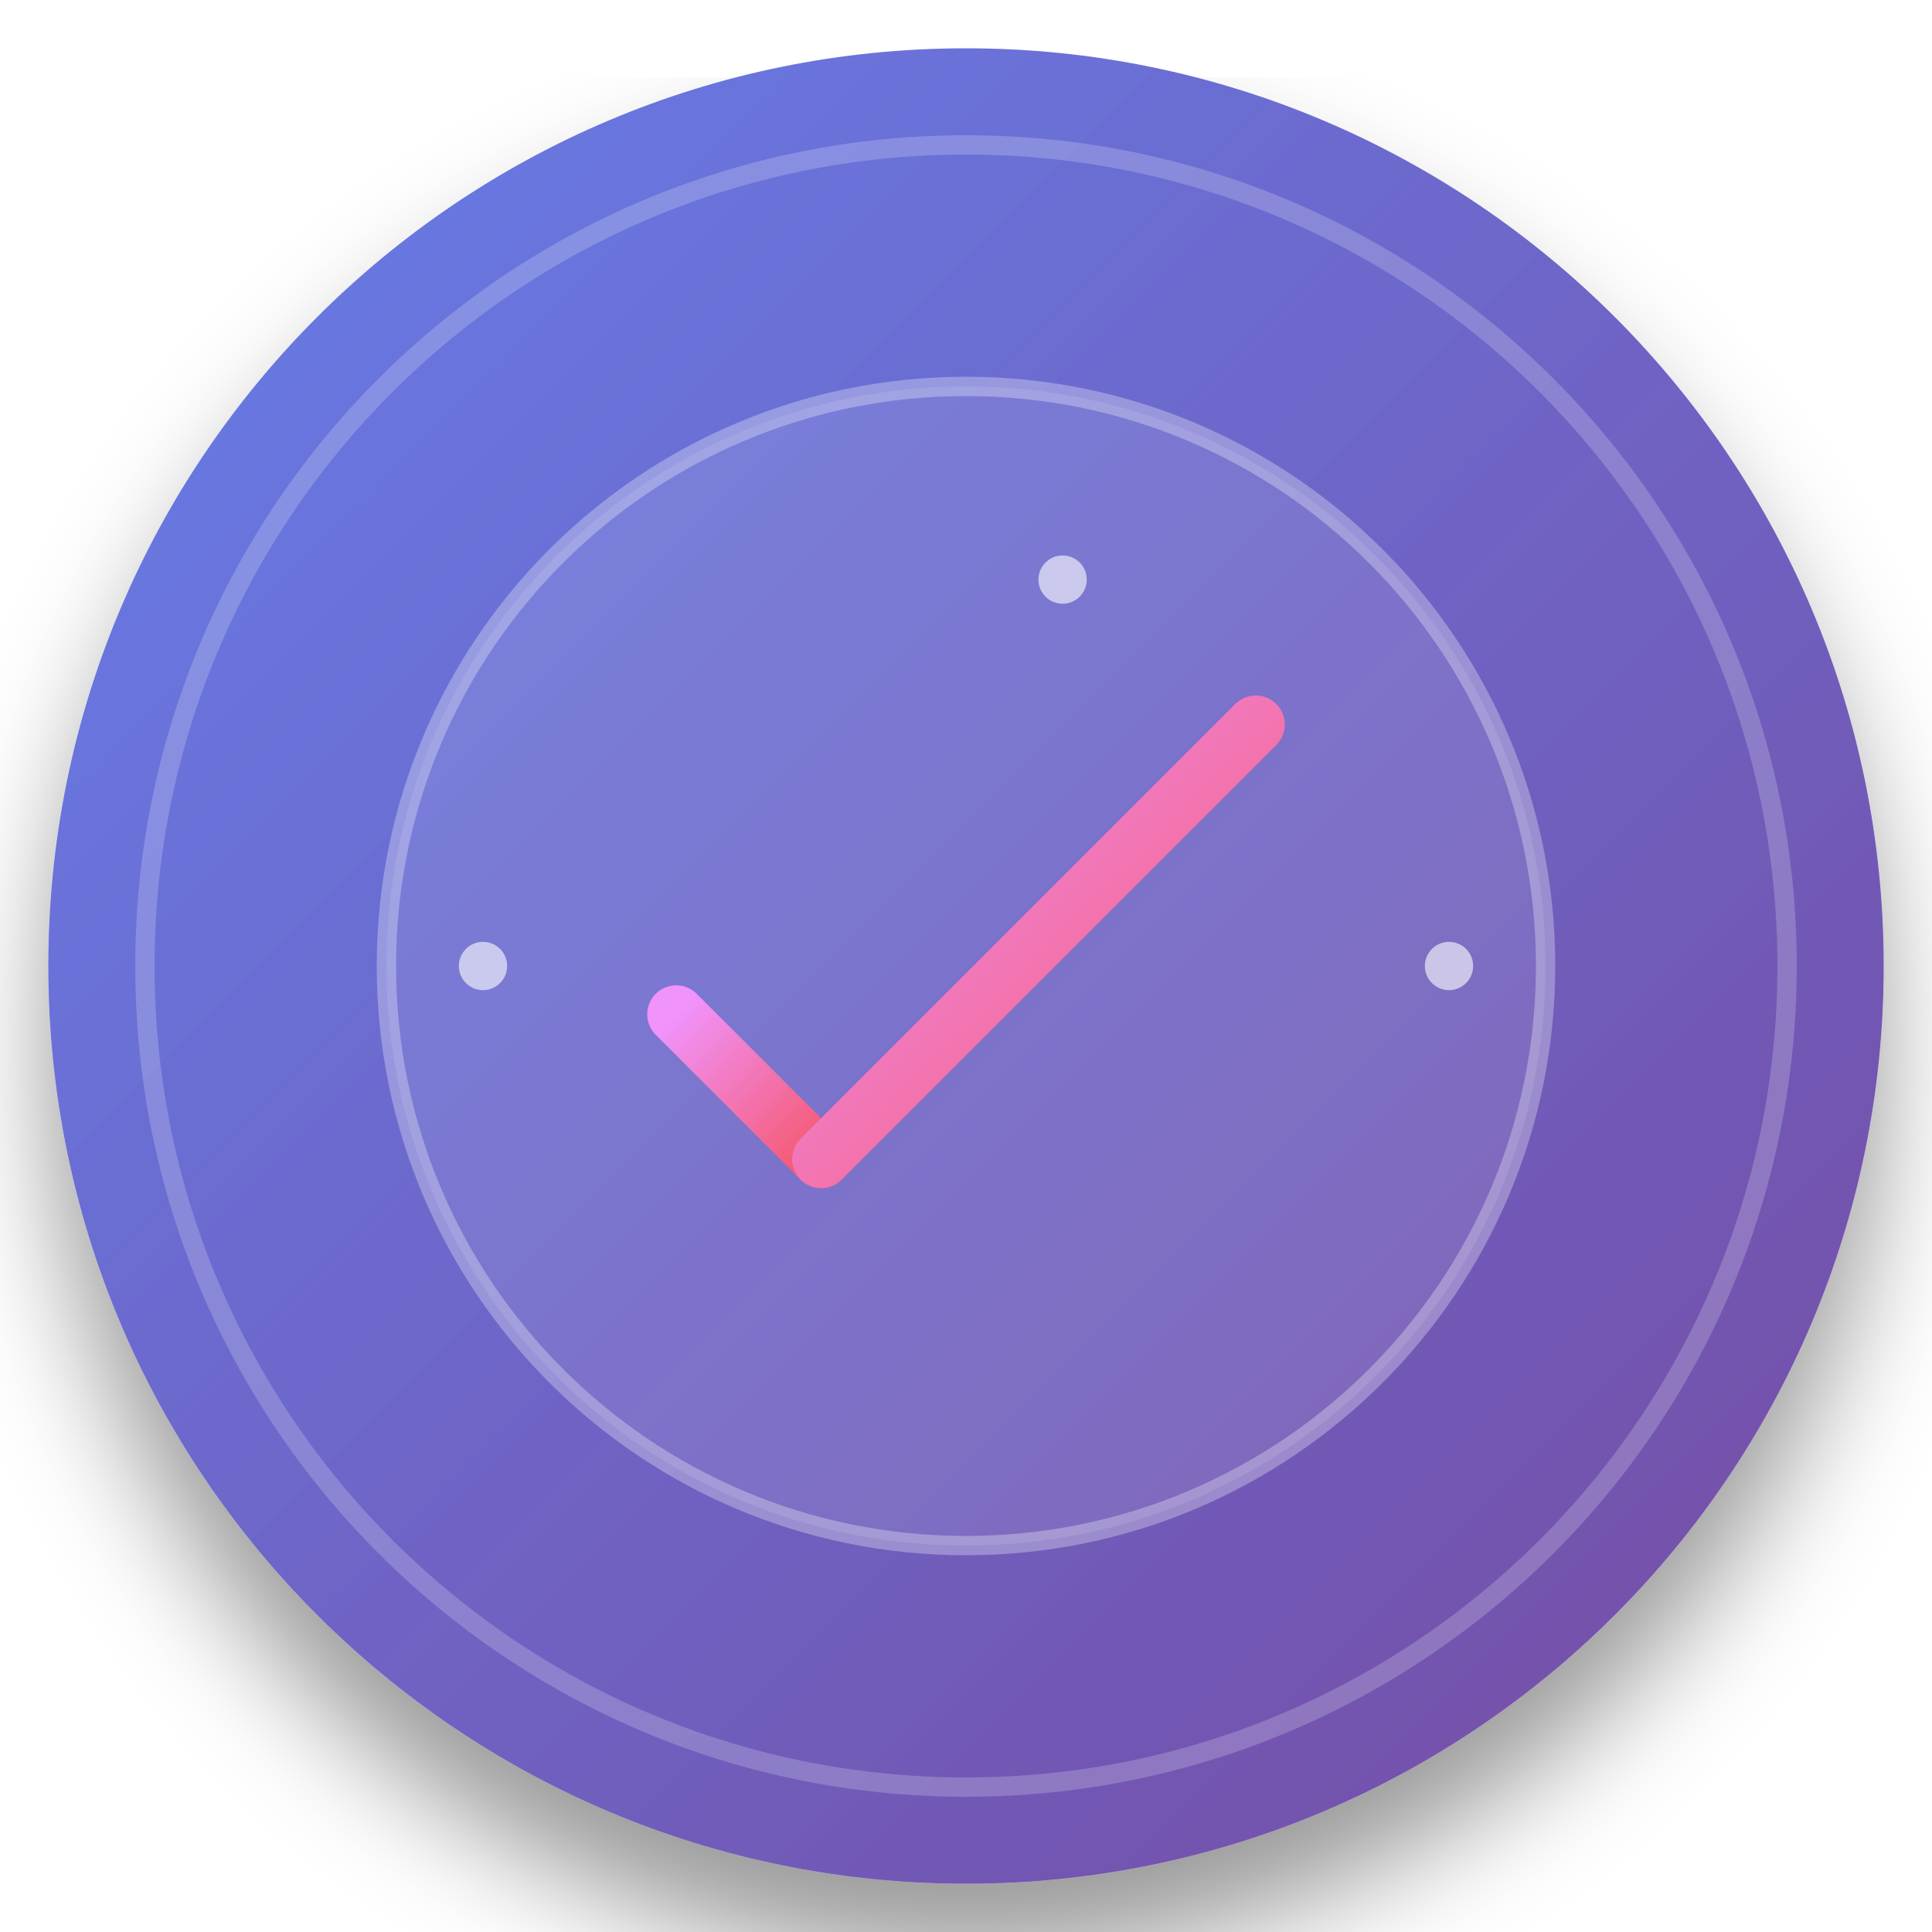
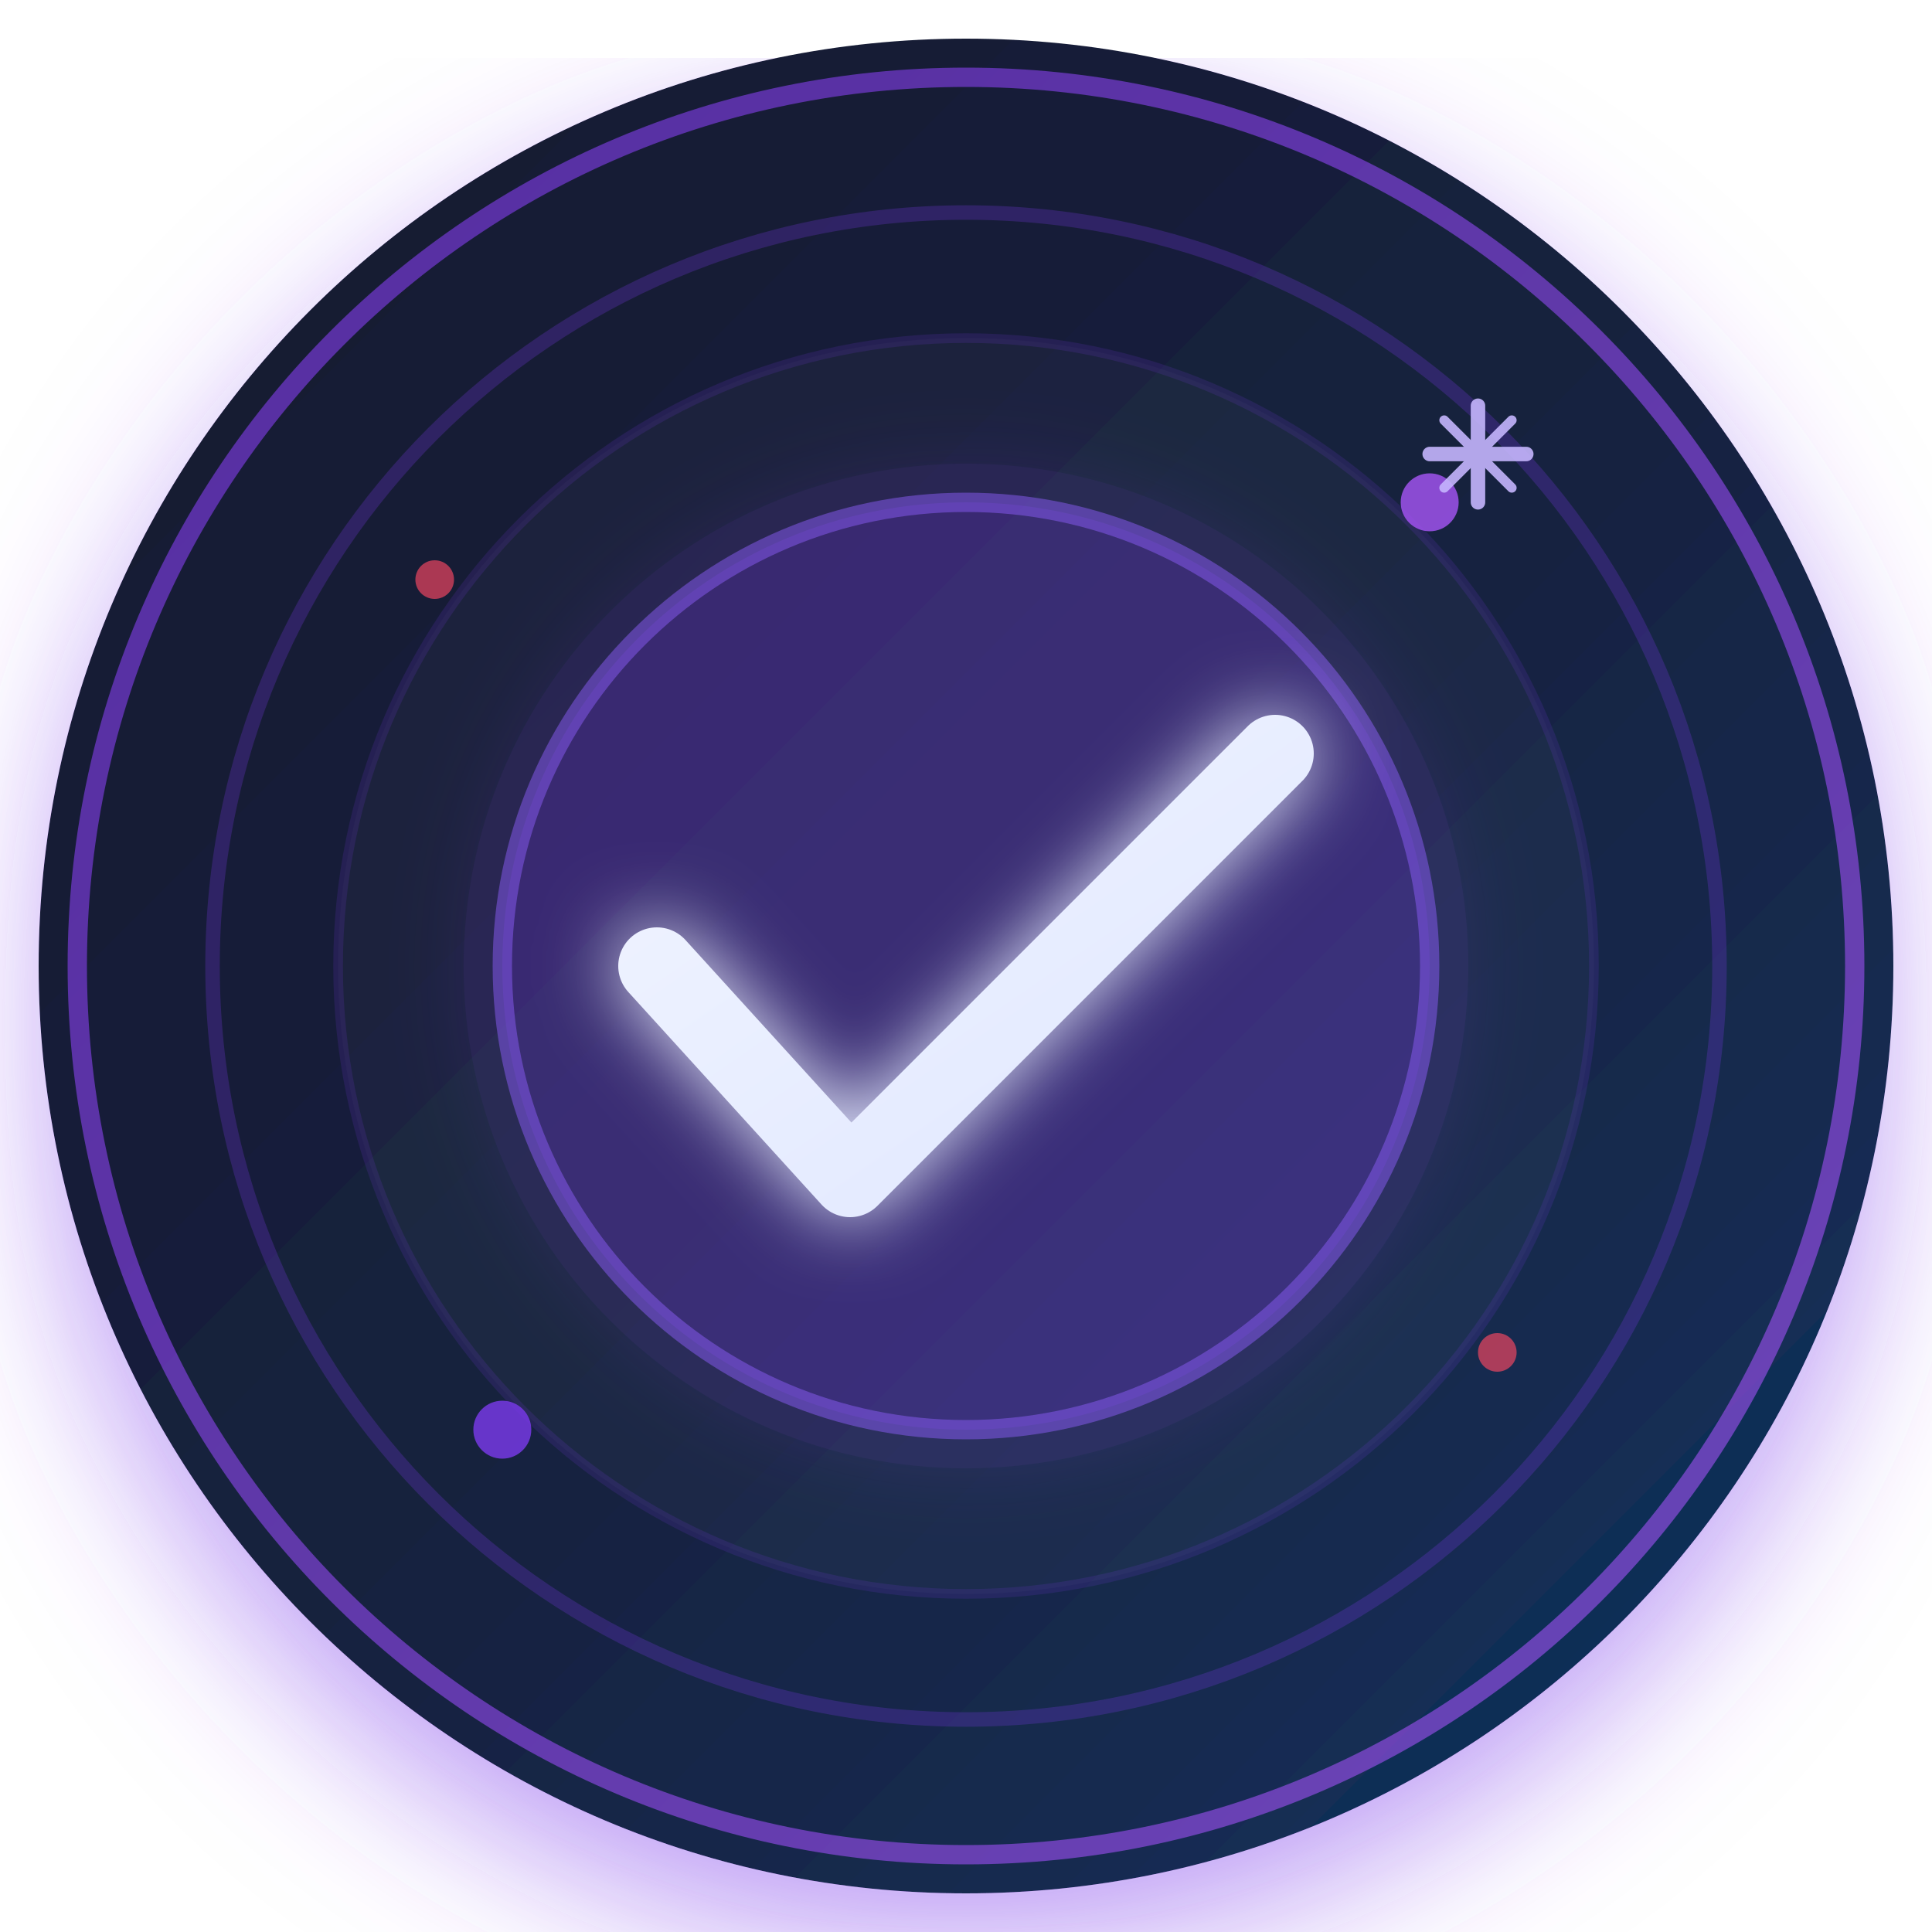
<svg xmlns="http://www.w3.org/2000/svg" viewBox="0 0 200 200">
  <defs>
-     <linearGradient id="appGradient" x1="0%" y1="0%" x2="100%" y2="100%">
-       <stop offset="0%" style="stop-color:#667eea;stop-opacity:1" />
-       <stop offset="100%" style="stop-color:#764ba2;stop-opacity:1" />
+     <linearGradient id="bgGrad" x1="0%" y1="0%" x2="100%" y2="100%">
+       <stop offset="0%" style="stop-color:#1a1a2e;stop-opacity:1" />
+       <stop offset="50%" style="stop-color:#16213e;stop-opacity:1" />
+       <stop offset="100%" style="stop-color:#0f3460;stop-opacity:1" />
    </linearGradient>
-     <linearGradient id="accentGradient" x1="0%" y1="0%" x2="100%" y2="100%">
-       <stop offset="0%" style="stop-color:#f093fb;stop-opacity:1" />
-       <stop offset="100%" style="stop-color:#f5576c;stop-opacity:1" />
+     <linearGradient id="accentGrad" x1="0%" y1="0%" x2="100%" y2="100%">
+       <stop offset="0%" style="stop-color:#e94560;stop-opacity:1" />
+       <stop offset="100%" style="stop-color:#c31432;stop-opacity:1" />
    </linearGradient>
-     <filter id="appShadow" x="-50%" y="-50%" width="200%" height="200%">
-       <feDropShadow dx="0" dy="8" stdDeviation="6" flood-opacity="0.4" />
+     <linearGradient id="glowGrad" x1="0%" y1="0%" x2="100%" y2="100%">
+       <stop offset="0%" style="stop-color:#7c3aed;stop-opacity:1" />
+       <stop offset="100%" style="stop-color:#a855f7;stop-opacity:1" />
+     </linearGradient>
+     <linearGradient id="checkGrad" x1="0%" y1="0%" x2="100%" y2="100%">
+       <stop offset="0%" style="stop-color:#f0f4ff;stop-opacity:1" />
+       <stop offset="100%" style="stop-color:#e0e7ff;stop-opacity:1" />
+     </linearGradient>
+     <filter id="glow" x="-30%" y="-30%" width="160%" height="160%">
+       <feGaussianBlur stdDeviation="4" result="coloredBlur" />
+       <feMerge>
+         <feMergeNode in="coloredBlur" />
+         <feMergeNode in="SourceGraphic" />
+       </feMerge>
+     </filter>
+     <filter id="shadow" x="-20%" y="-20%" width="140%" height="140%">
+       <feDropShadow dx="0" dy="6" stdDeviation="8" flood-color="#7c3aed" flood-opacity="0.5" />
    </filter>
  </defs>
-   <circle cx="100" cy="100" r="95" fill="url(#appGradient)" filter="url(#appShadow)" />
-   <circle cx="100" cy="100" r="85" fill="none" stroke="rgba(255,255,255,0.2)" stroke-width="2" />
-   <circle cx="100" cy="100" r="60" fill="rgba(255,255,255,0.1)" stroke="rgba(255,255,255,0.3)" stroke-width="2" />
-   <g fill="none" stroke="url(#accentGradient)" stroke-width="6" stroke-linecap="round" stroke-linejoin="round">
-     <path d="M 70 105 L 85 120" />
-     <path d="M 85 120 L 130 75" />
+   <circle cx="100" cy="100" r="96" fill="url(#bgGrad)" filter="url(#shadow)" />
+   <circle cx="100" cy="100" r="92" fill="none" stroke="url(#glowGrad)" stroke-width="2" opacity="0.6" />
+   <circle cx="100" cy="100" r="78" fill="none" stroke="rgba(124,58,237,0.25)" stroke-width="1.5" />
+   <circle cx="100" cy="100" r="65" fill="rgba(255,255,255,0.03)" stroke="rgba(124,58,237,0.15)" stroke-width="1" />
+   <circle cx="100" cy="100" r="52" fill="url(#glowGrad)" opacity="0.12" filter="url(#glow)" />
+   <circle cx="100" cy="100" r="48" fill="rgba(124,58,237,0.2)" stroke="rgba(139,92,246,0.5)" stroke-width="2" />
+   <g filter="url(#glow)">
+     <path d="M 68 100 L 88 122 L 132 78" fill="none" stroke="url(#checkGrad)" stroke-width="8" stroke-linecap="round" stroke-linejoin="round" />
  </g>
-   <circle cx="110" cy="60" r="2.5" fill="rgba(255,255,255,0.6)" />
-   <circle cx="50" cy="100" r="2.5" fill="rgba(255,255,255,0.6)" />
-   <circle cx="150" cy="100" r="2.5" fill="rgba(255,255,255,0.6)" />
+   <circle cx="148" cy="52" r="3" fill="#a855f7" opacity="0.8" />
+   <circle cx="52" cy="148" r="3" fill="#7c3aed" opacity="0.8" />
+   <circle cx="155" cy="140" r="2" fill="#e94560" opacity="0.7" />
+   <circle cx="45" cy="60" r="2" fill="#e94560" opacity="0.7" />
+   <g transform="translate(153, 47)" opacity="0.9">
+     <line x1="0" y1="-5" x2="0" y2="5" stroke="#c4b5fd" stroke-width="1.5" stroke-linecap="round" />
+     <line x1="-5" y1="0" x2="5" y2="0" stroke="#c4b5fd" stroke-width="1.5" stroke-linecap="round" />
+     <line x1="-3.5" y1="-3.5" x2="3.5" y2="3.5" stroke="#c4b5fd" stroke-width="1" stroke-linecap="round" />
+     <line x1="3.5" y1="-3.5" x2="-3.5" y2="3.5" stroke="#c4b5fd" stroke-width="1" stroke-linecap="round" />
+   </g>
</svg>
